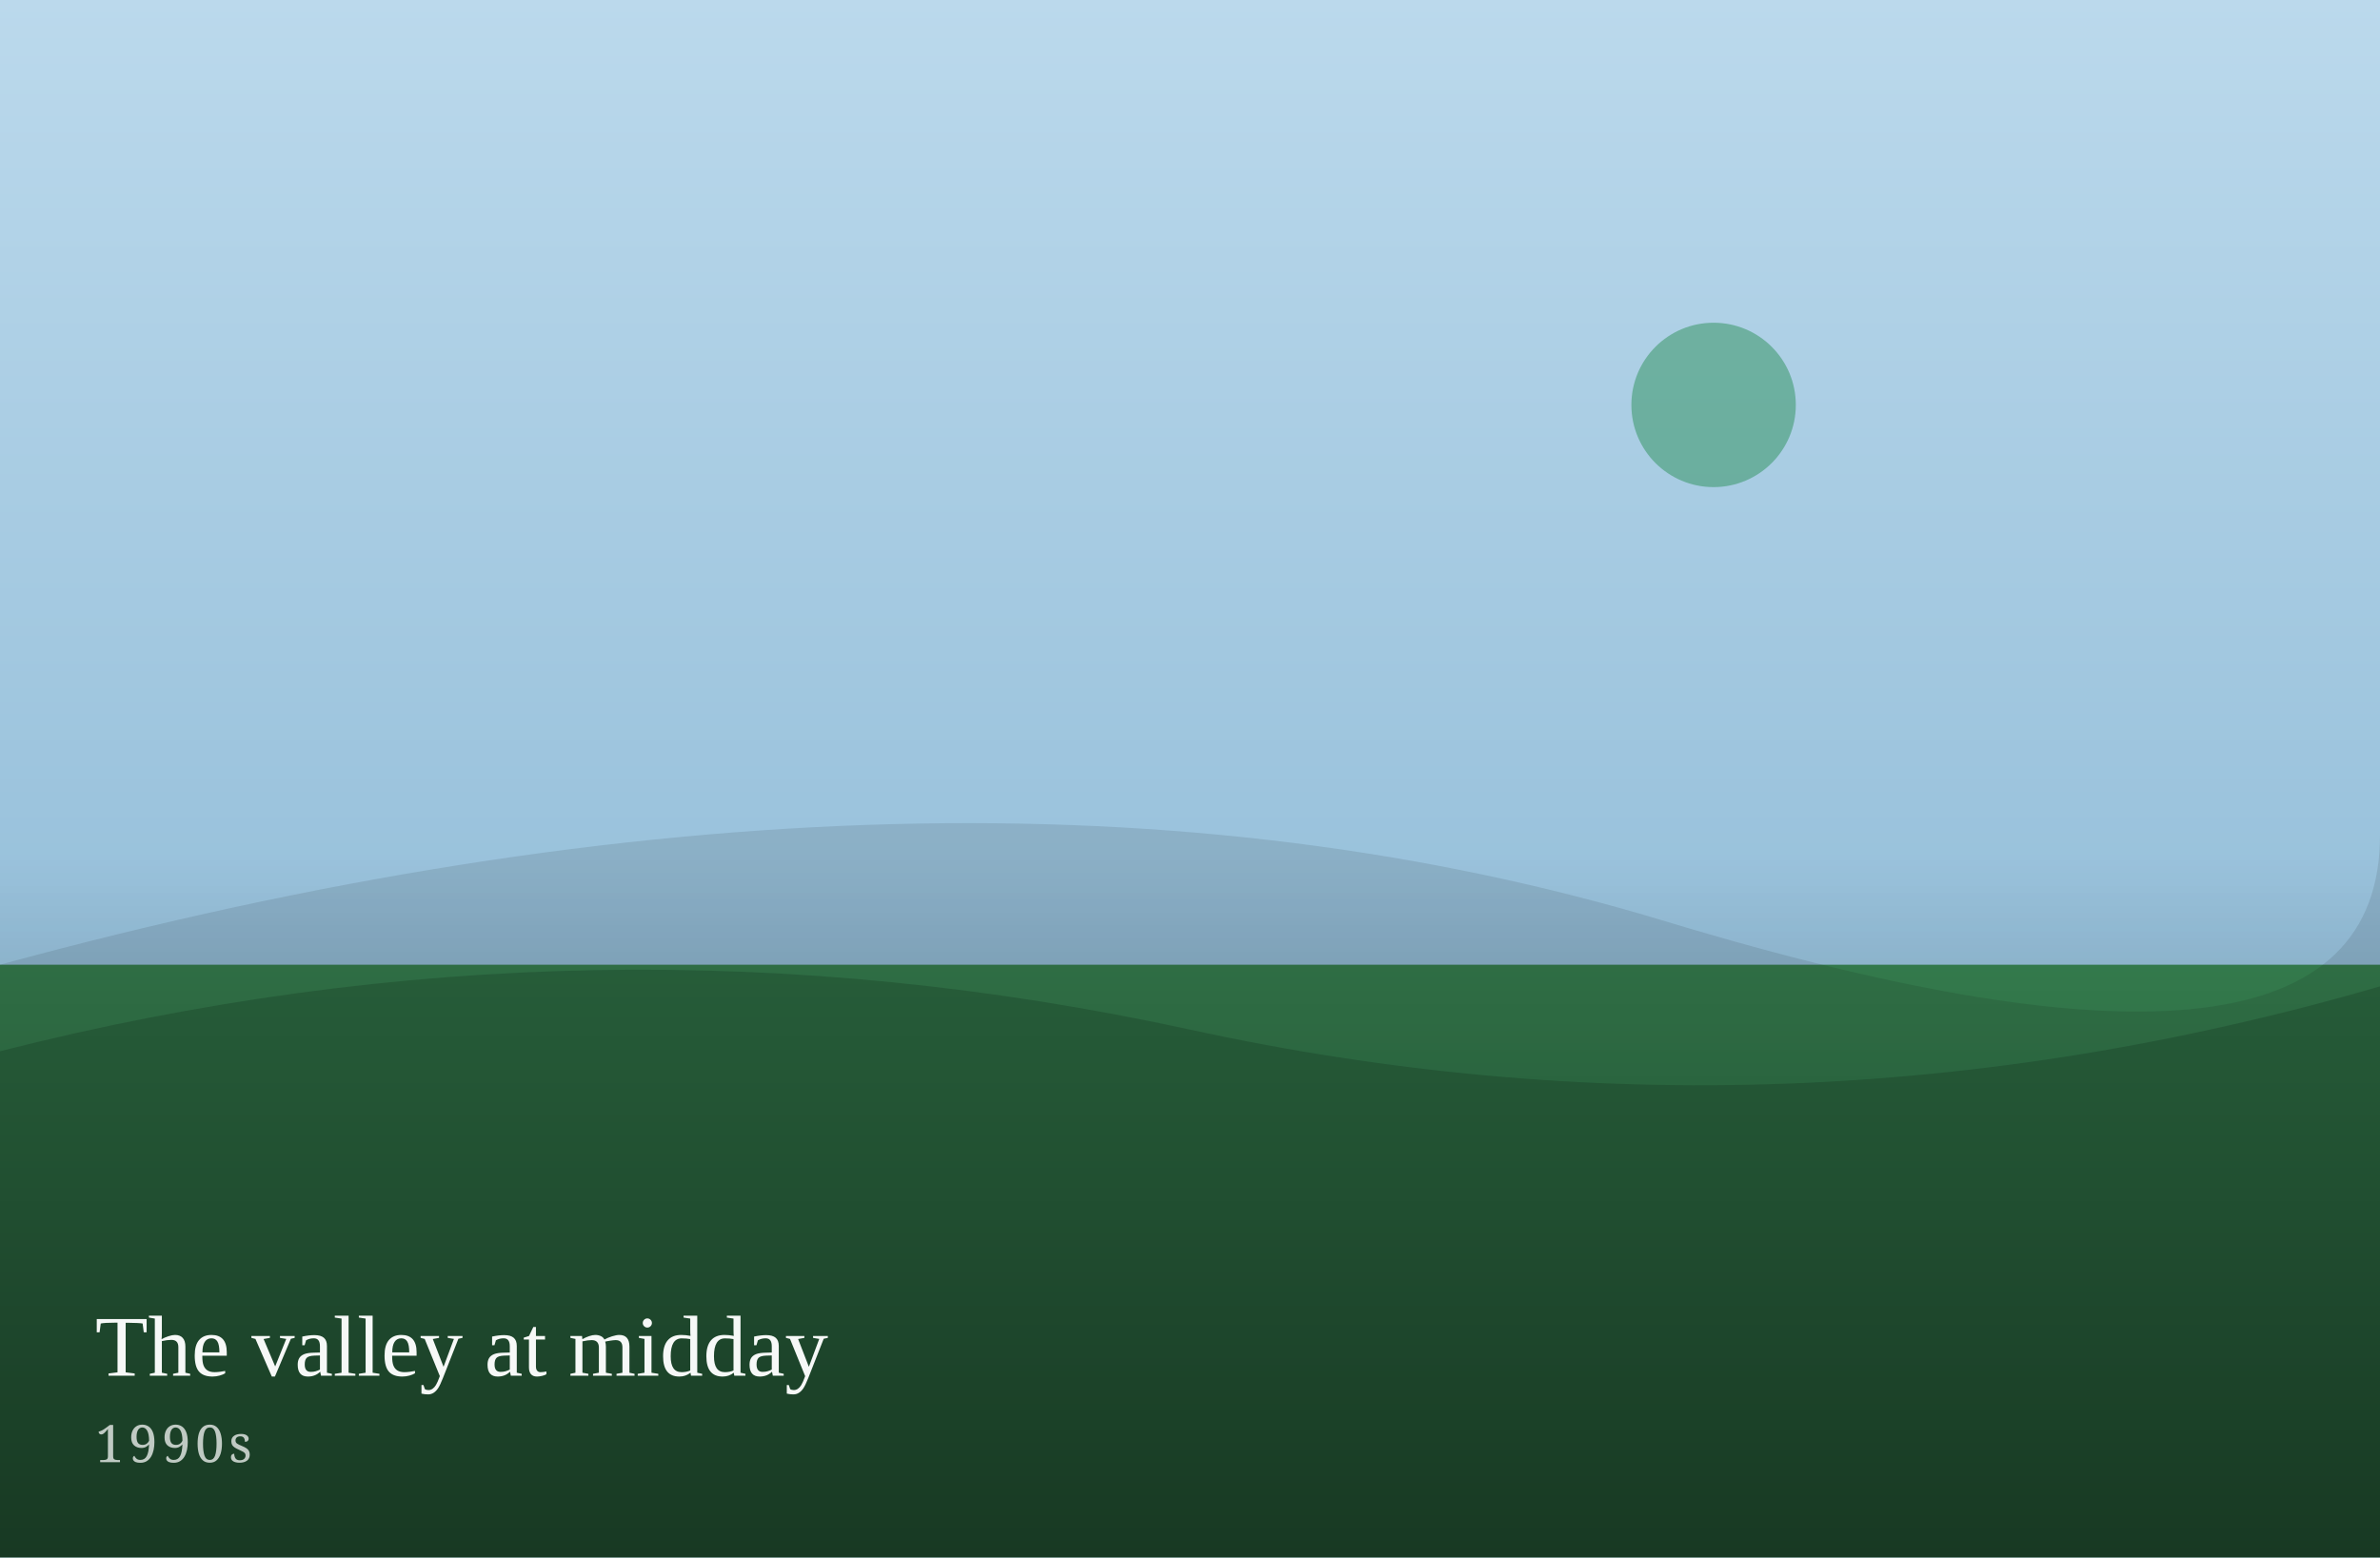
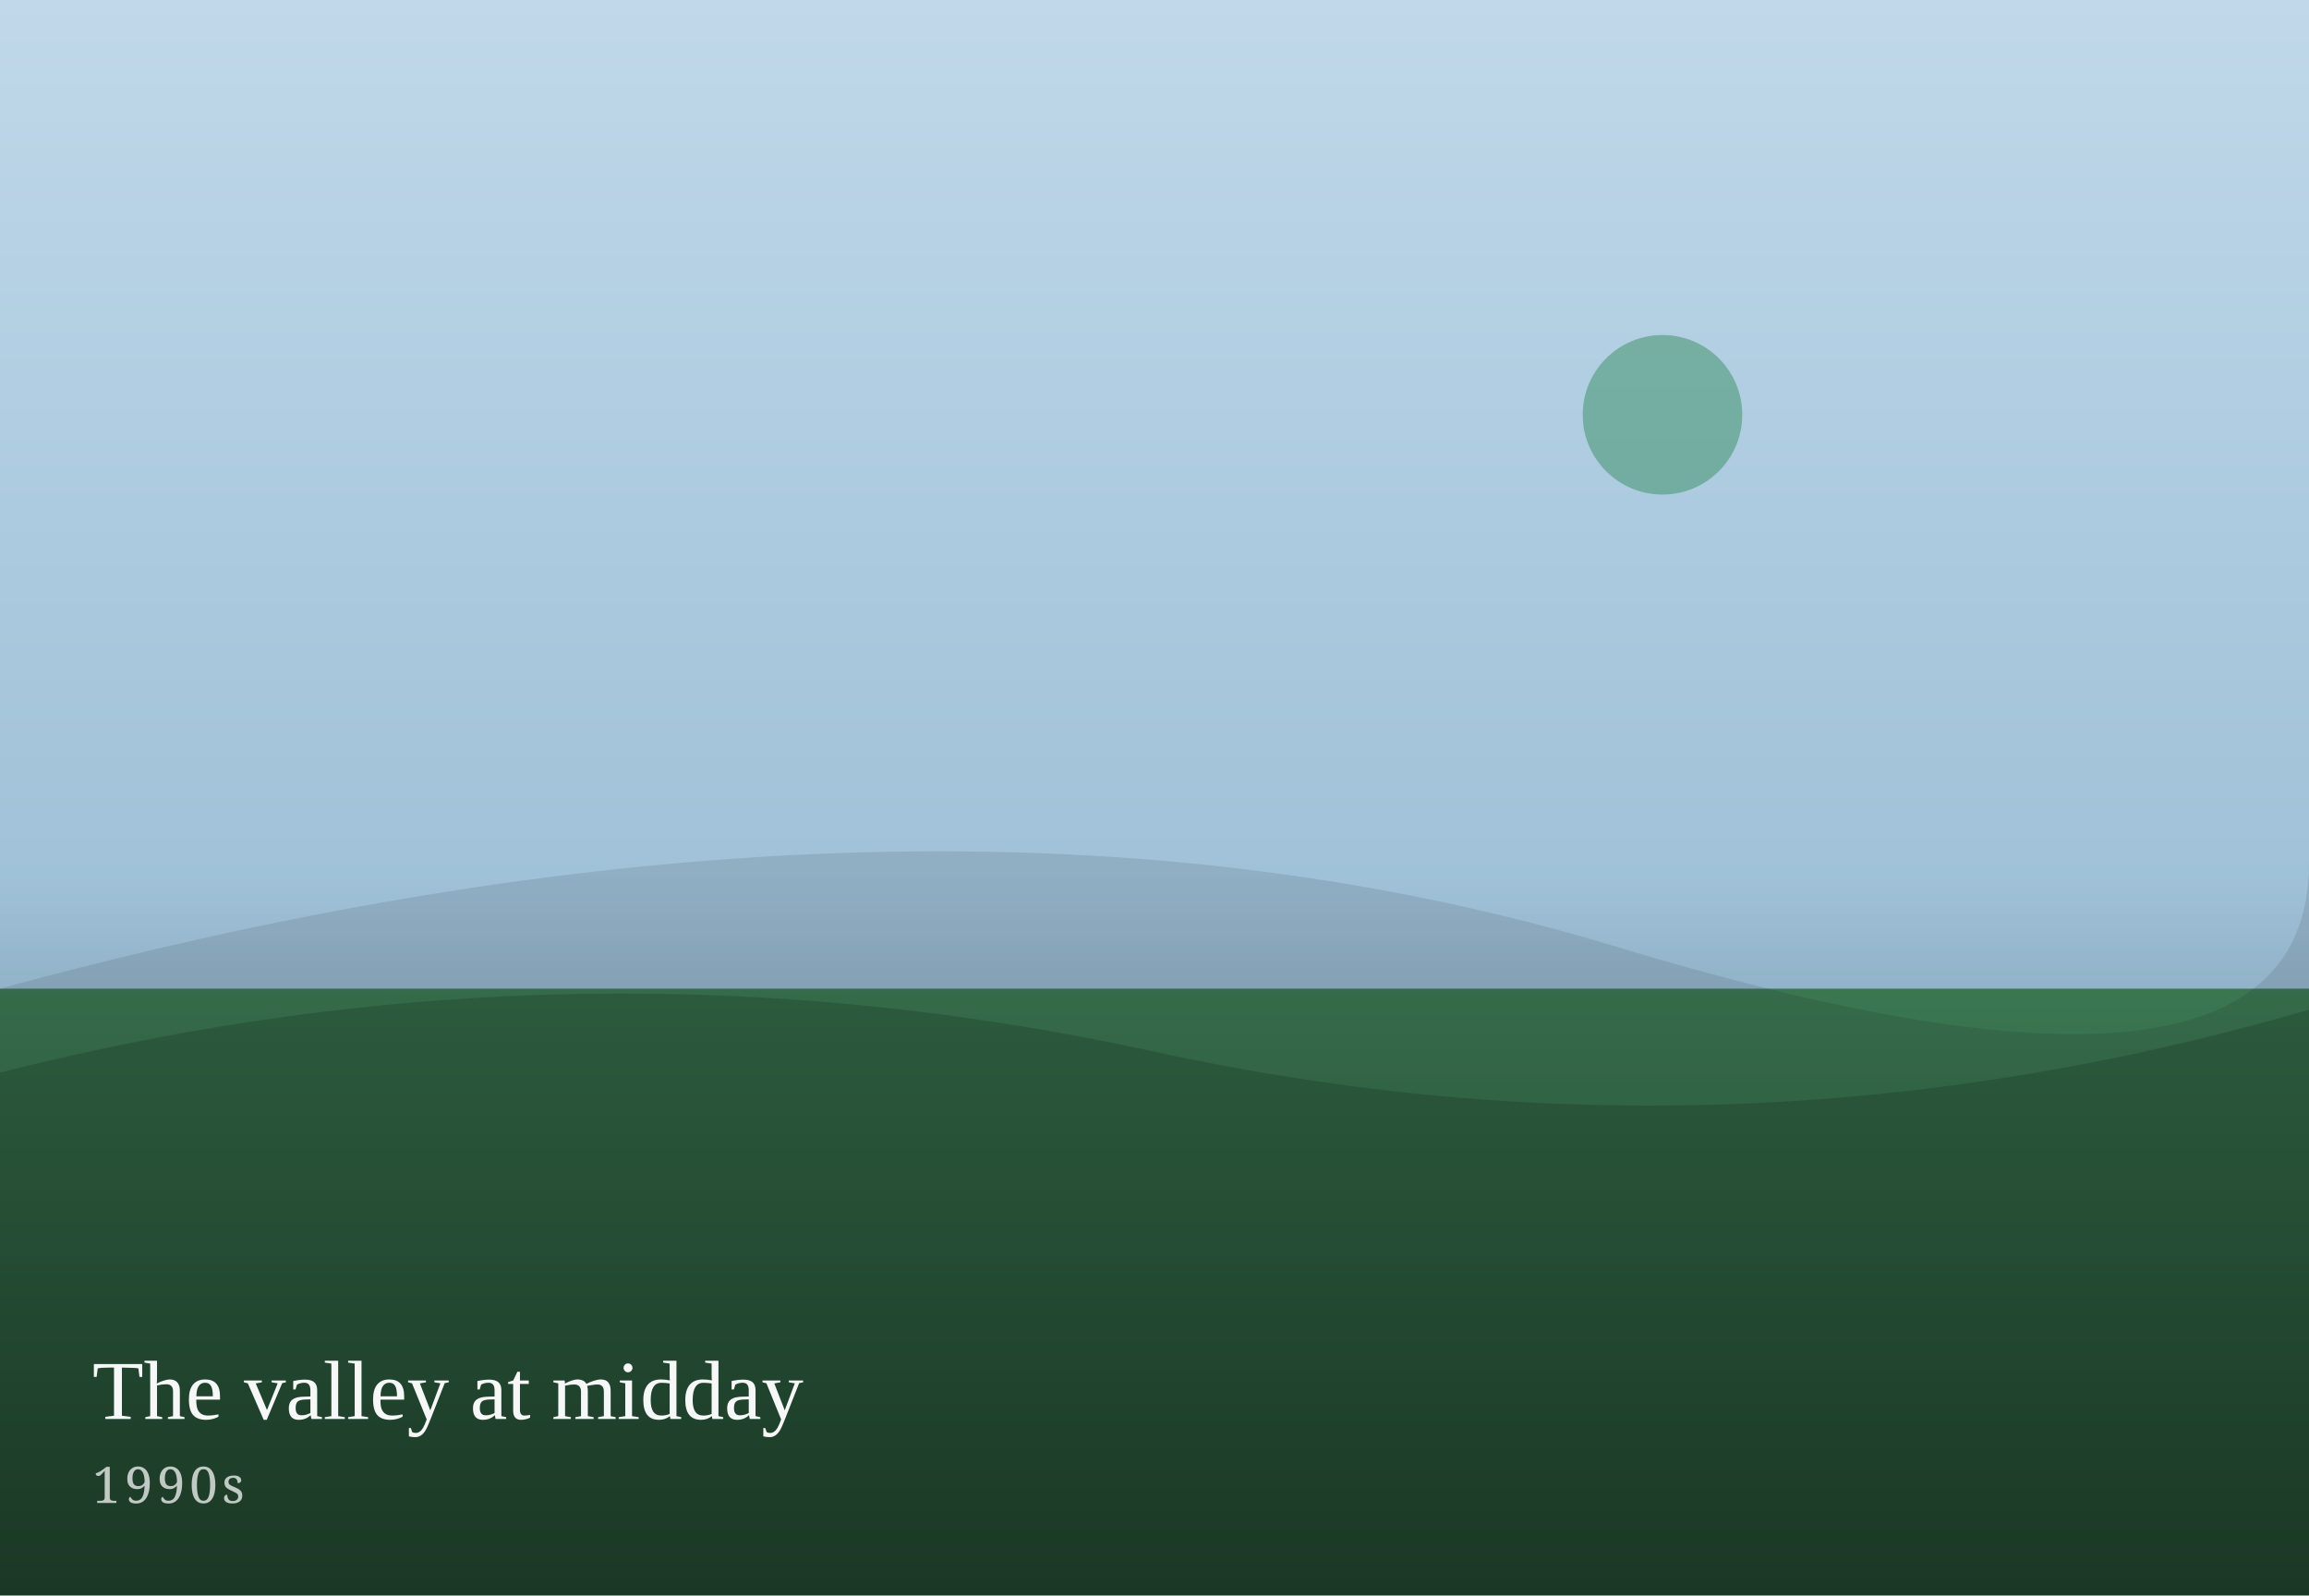
- <svg xmlns="http://www.w3.org/2000/svg" width="1100" height="720" viewBox="0 0 1100 720" role="img" aria-label="The valley at midday">
+ <svg xmlns="http://www.w3.org/2000/svg" width="1100" height="760" viewBox="0 0 1100 760" role="img" aria-label="The valley at midday">
  <defs>
    <linearGradient id="sky" x1="0" y1="0" x2="0" y2="1">
      <stop offset="0" stop-color="#BBD9EC" />
      <stop offset="1" stop-color="#7FB0CF" />
    </linearGradient>
    <linearGradient id="vig" x1="0" y1="0" x2="0" y2="1">
      <stop offset="0.55" stop-color="#000" stop-opacity="0" />
      <stop offset="1" stop-color="#000" stop-opacity="0.42" />
    </linearGradient>
+     <filter id="tone" color-interpolation-filters="sRGB">
+       <feColorMatrix type="hueRotate" values="2" />
+       <feColorMatrix type="saturate" values="0.85" />
+     </filter>
  </defs>
-   <rect width="1100" height="720" fill="url(#sky)" />
-   <path d="M0 446 L1100 446 L1100 720 L0 720 Z" fill="#2F7D45" opacity="0.92" />
-   <path d="M0 486 Q275 416 550 476 T1100 456 L1100 720 L0 720 Z" fill="#000" opacity="0.16" />
-   <circle cx="792" cy="187.2" r="38" fill="#1F8A4C" opacity="0.45" />
-   <path d="M0 446 Q440 326 770 426 T1100 386 L1100 720 L0 720 Z" fill="#000" opacity="0.1" />
-   <rect width="1100" height="720" fill="url(#vig)" />
-   <text x="44" y="636" font-family="Georgia, 'Times New Roman', serif" font-size="40" fill="#fff" opacity="0.96">The valley at midday</text>
-   <text x="44" y="676" font-family="Georgia, serif" font-size="24" fill="#fff" opacity="0.72" letter-spacing="2">1990s</text>
+   <g filter="url(#tone)">
+     <rect width="1100" height="760" fill="url(#sky)" />
+     <path d="M0 471 L1100 471 L1100 760 L0 760 Z" fill="#2F7D45" opacity="0.92" />
+     <path d="M0 511 Q275 441 550 501 T1100 481 L1100 760 L0 760 Z" fill="#000" opacity="0.16" />
+     <circle cx="792" cy="197.6" r="38" fill="#1F8A4C" opacity="0.45" />
+     <path d="M0 471 Q440 351 770 451 T1100 411 L1100 760 L0 760 Z" fill="#000" opacity="0.1" />
+   </g>
+   <rect width="1100" height="760" fill="url(#vig)" />
+   <text x="44" y="676" font-family="Georgia, 'Times New Roman', serif" font-size="40" fill="#fff" opacity="0.96">The valley at midday</text>
+   <text x="44" y="716" font-family="Georgia, serif" font-size="24" fill="#fff" opacity="0.72" letter-spacing="2">1990s</text>
</svg>
